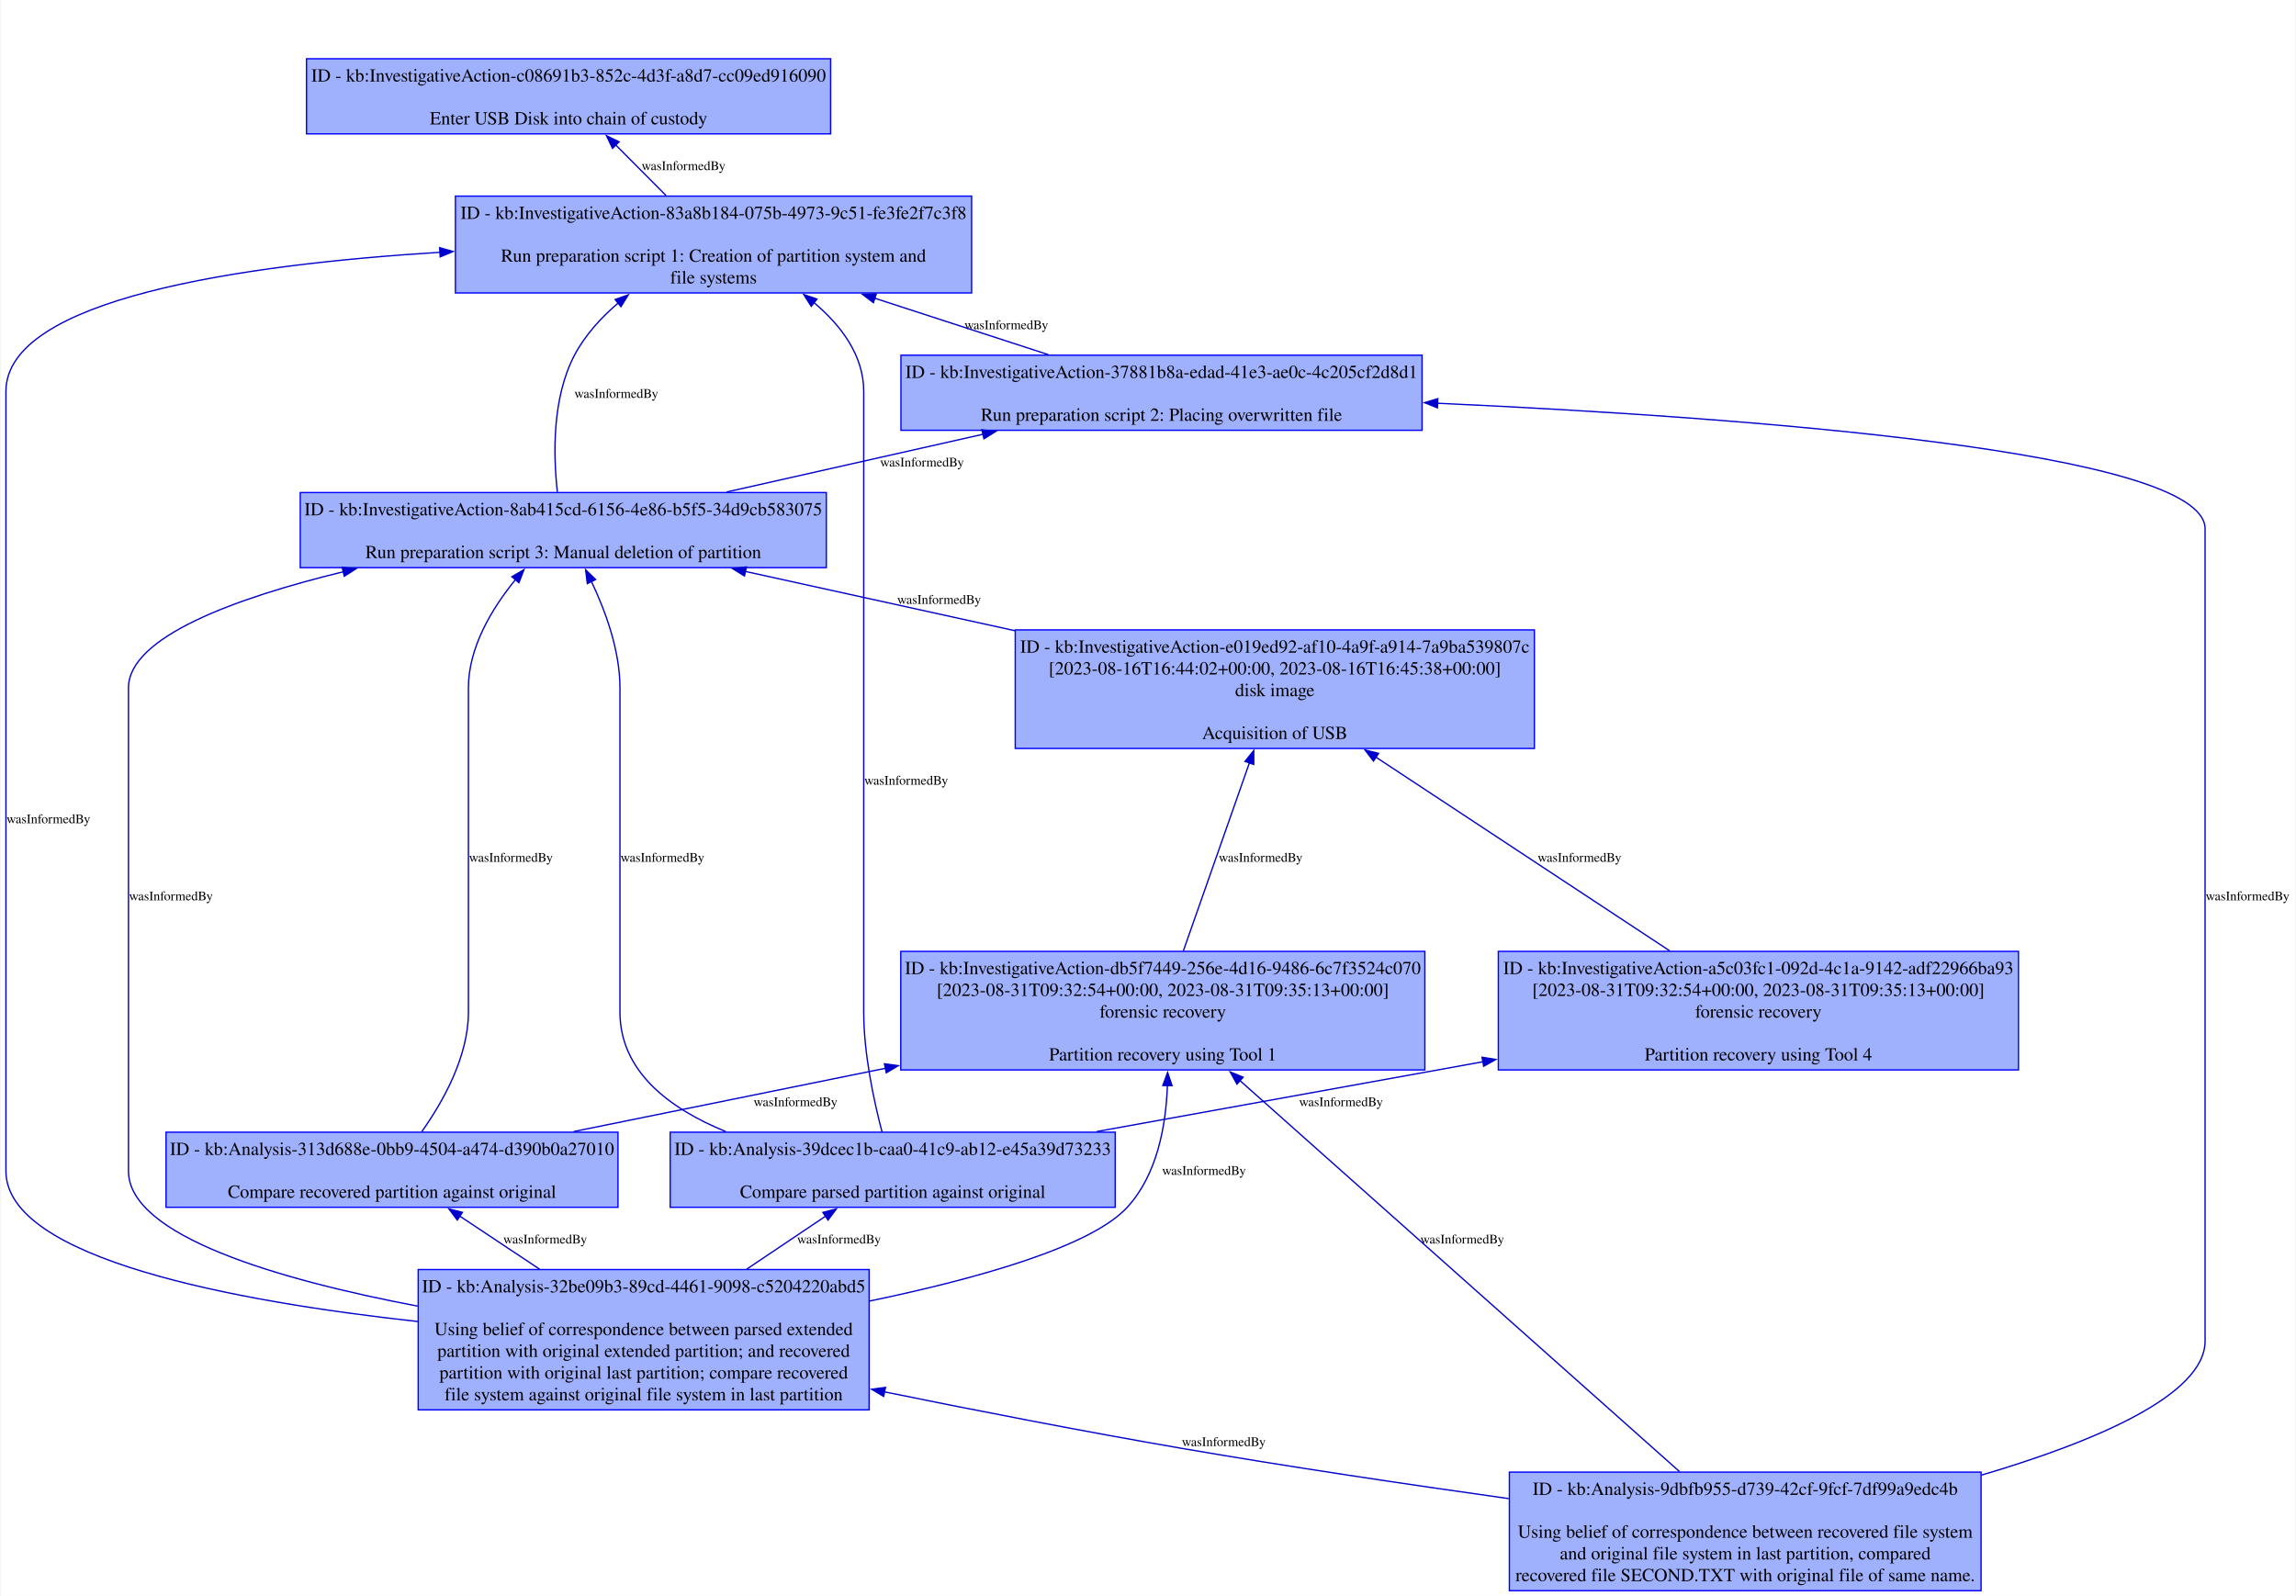
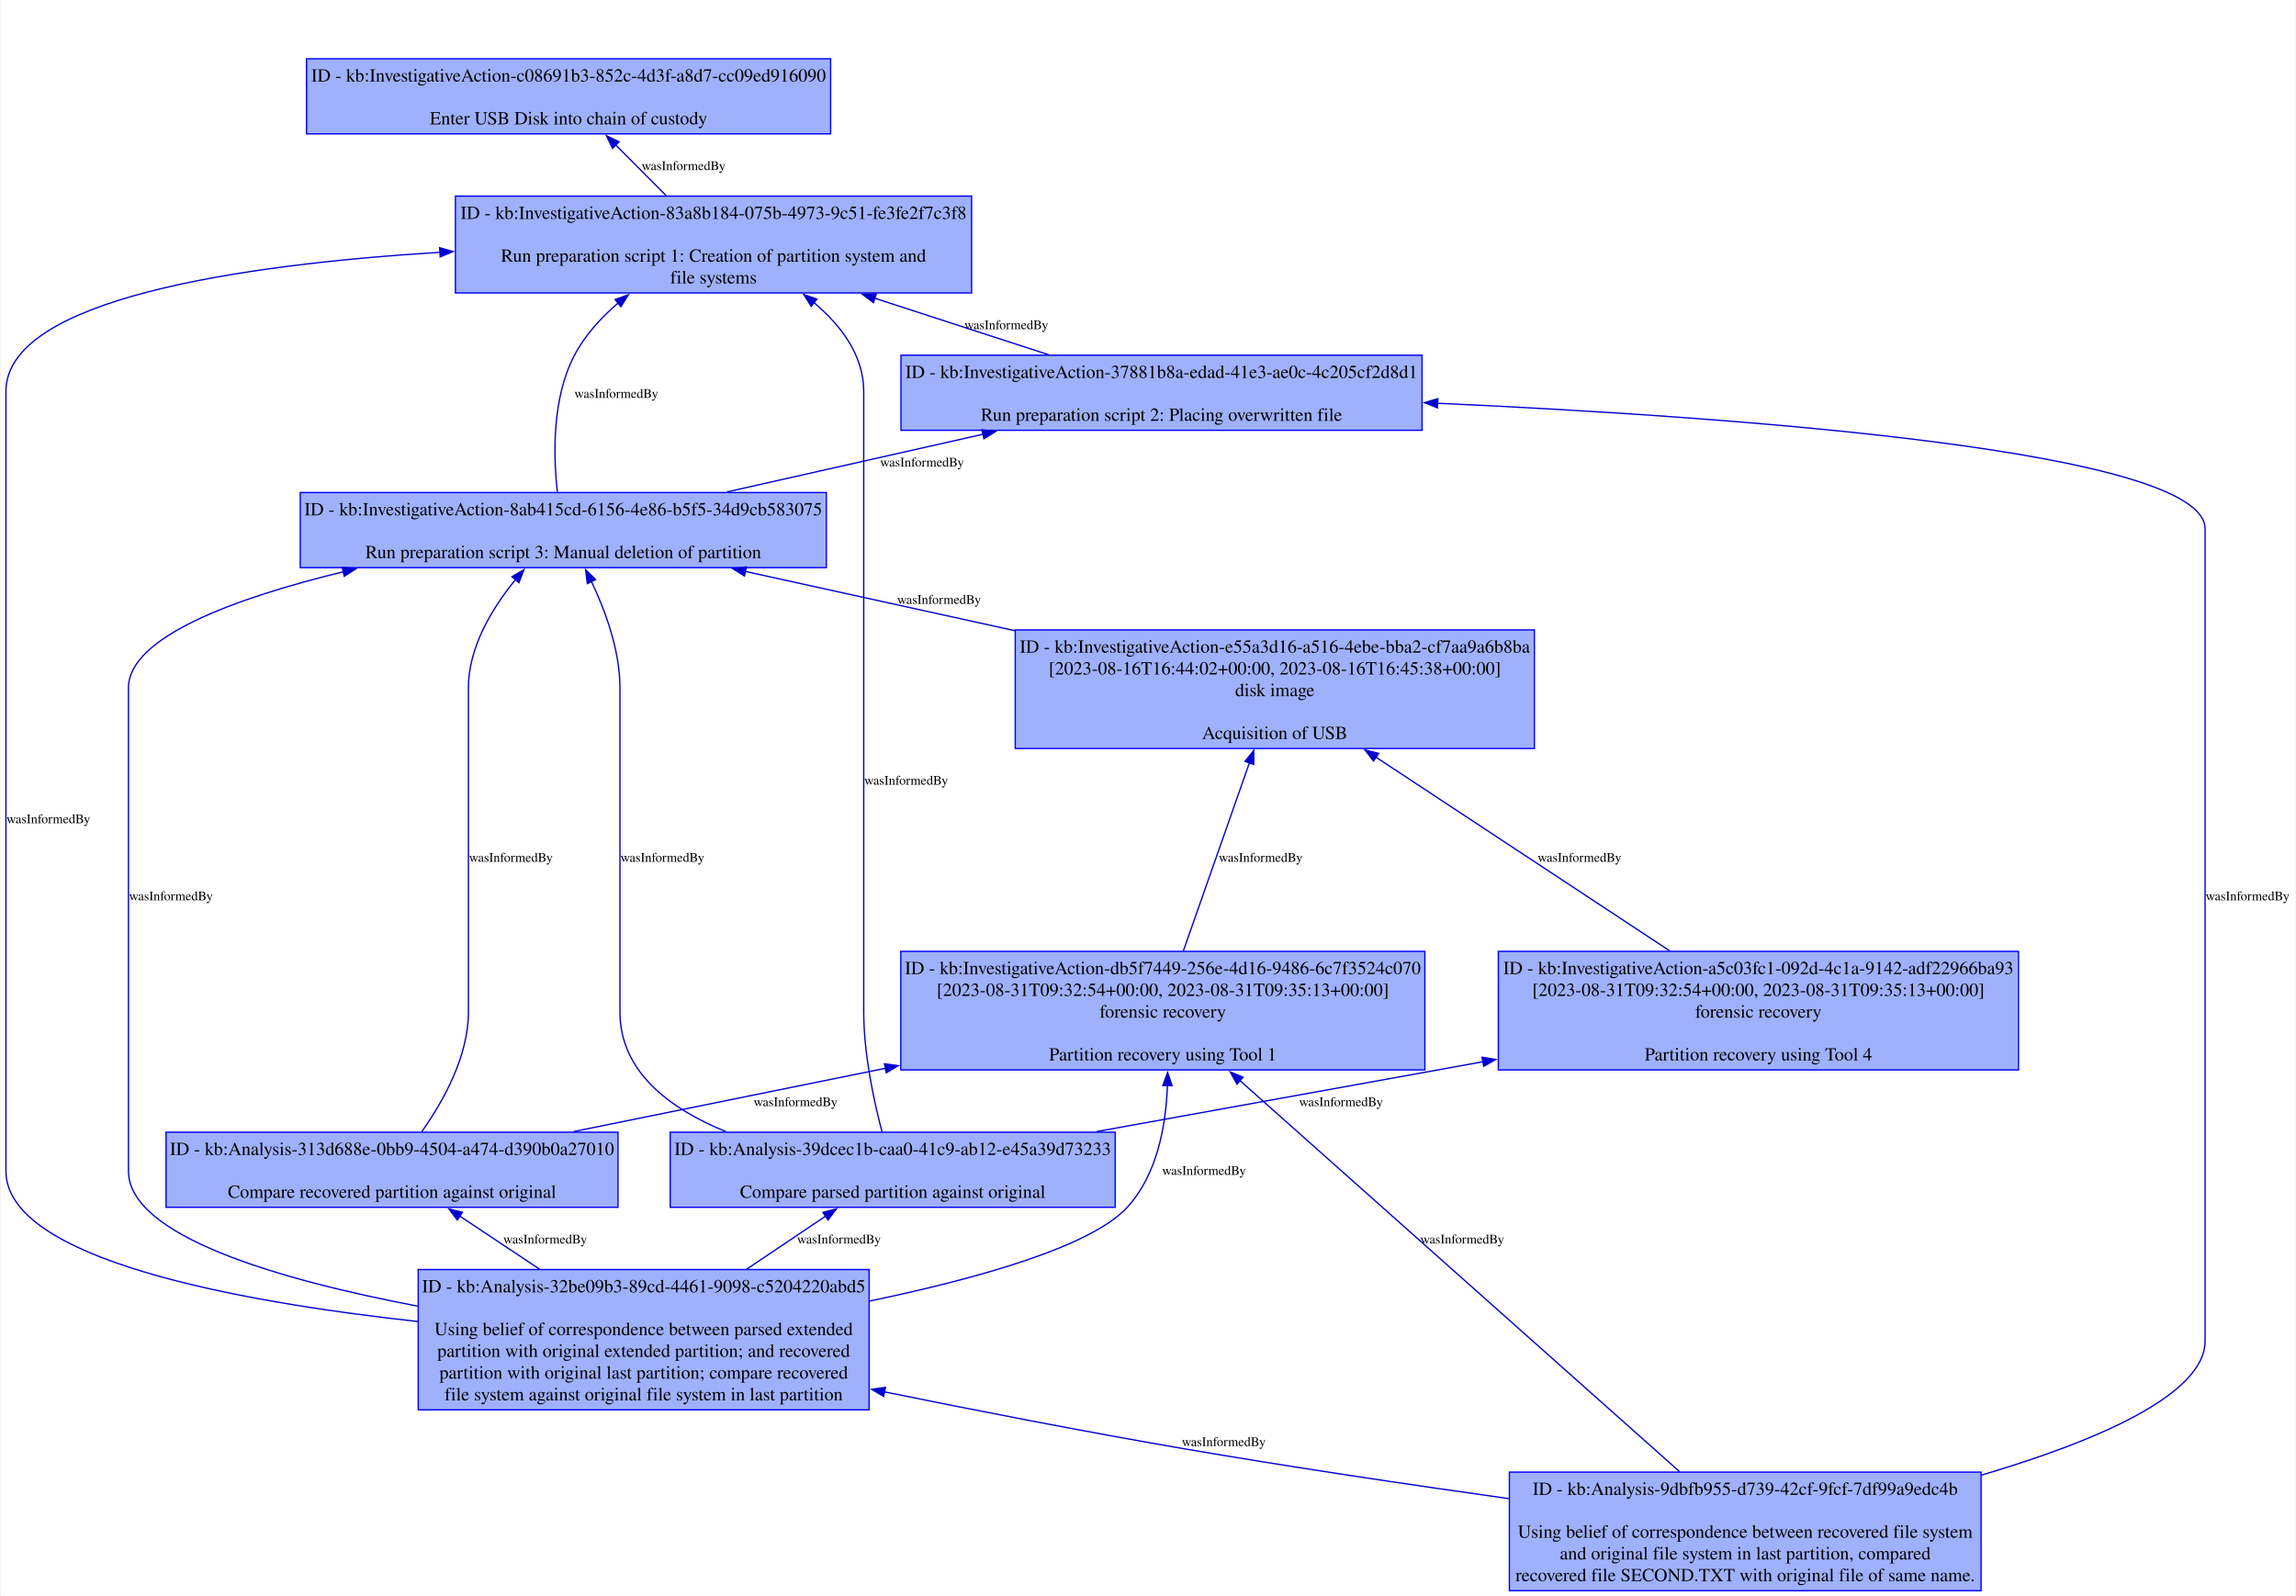
<svg xmlns="http://www.w3.org/2000/svg" xmlns:xlink="http://www.w3.org/1999/xlink" width="1742pt" height="1211pt" viewBox="0.00 0.00 1741.50 1211.35">
  <g id="graph0" class="graph" transform="scale(1 1) rotate(0) translate(4 1207.35)">
    <polygon fill="white" stroke="none" points="-4,4 -4,-1207.35 1737.5,-1207.35 1737.5,4 -4,4" />
    <g id="node1" class="node">
      <g id="a_node1">
        <a xlink:title="ID - http://example.org/kb/Analysis-313d688e-0bb9-4504-a474-d390b0a27010">
          <polygon fill="#9fb1fc" stroke="#0000ff" points="464.5,-348 121.5,-348 121.5,-291 464.5,-291 464.5,-348" />
          <text text-anchor="middle" x="293" y="-330.7" font-family="Times,serif" font-size="14.00">ID - kb:Analysis-313d688e-0bb9-4504-a474-d390b0a27010</text>
          <text text-anchor="middle" x="293" y="-298.2" font-family="Times,serif" font-size="14.00">Compare recovered partition against original</text>
        </a>
      </g>
    </g>
    <g id="node7" class="node">
      <g id="a_node7">
        <a xlink:title="ID - http://example.org/kb/InvestigativeAction-8ab415cd-6156-4e86-b5f5-34d9cb583075">
          <polygon fill="#9fb1fc" stroke="#0000ff" points="622.62,-833.5 223.37,-833.5 223.37,-776.5 622.62,-776.5 622.62,-833.5" />
          <text text-anchor="middle" x="423" y="-816.2" font-family="Times,serif" font-size="14.00">ID - kb:InvestigativeAction-8ab415cd-6156-4e86-b5f5-34d9cb583075</text>
          <text text-anchor="middle" x="423" y="-783.7" font-family="Times,serif" font-size="14.00">Run preparation script 3: Manual deletion of partition</text>
        </a>
      </g>
    </g>
    <g id="edge1" class="edge">
      <path fill="none" stroke="#0000cd" d="M315.59,-348.41C331.88,-371.37 351,-405.52 351,-439.25 351,-439.25 351,-439.25 351,-685.25 351,-715.98 368.84,-745.54 386.76,-767.48" />
      <polygon fill="#0000cd" stroke="#0000cd" points="383.99,-769.62 393.15,-774.95 389.31,-765.07 383.99,-769.62" />
      <text text-anchor="middle" x="383.25" y="-553.25" font-family="Times,serif" font-size="10.00">wasInformedBy</text>
    </g>
    <g id="node10" class="node">
      <g id="a_node10">
        <a xlink:title="ID - http://example.org/kb/InvestigativeAction-db5f7449-256e-4d16-9486-6c7f3524c070">
          <polygon fill="#9fb1fc" stroke="#0000ff" points="1076.88,-485.25 679.12,-485.25 679.12,-395.25 1076.88,-395.25 1076.88,-485.25" />
          <text text-anchor="middle" x="878" y="-467.95" font-family="Times,serif" font-size="14.00">ID - kb:InvestigativeAction-db5f7449-256e-4d16-9486-6c7f3524c070</text>
          <text text-anchor="middle" x="878" y="-451.45" font-family="Times,serif" font-size="14.00">[2023-08-31T09:32:54+00:00, 2023-08-31T09:35:13+00:00]</text>
          <text text-anchor="middle" x="878" y="-434.95" font-family="Times,serif" font-size="14.00">forensic recovery</text>
          <text text-anchor="middle" x="878" y="-402.45" font-family="Times,serif" font-size="14.00">Partition recovery using Tool 1</text>
        </a>
      </g>
    </g>
    <g id="edge2" class="edge">
      <path fill="none" stroke="#0000cd" d="M430.9,-348.49C501.47,-362.82 588.89,-380.56 667.67,-396.55" />
      <polygon fill="#0000cd" stroke="#0000cd" points="666.74,-399.94 677.24,-398.5 668.13,-393.08 666.74,-399.94" />
      <text text-anchor="middle" x="599.25" y="-367.75" font-family="Times,serif" font-size="10.00">wasInformedBy</text>
    </g>
    <g id="node2" class="node">
      <g id="a_node2">
        <a xlink:title="ID - http://example.org/kb/Analysis-32be09b3-89cd-4461-9098-c5204220abd5">
          <polygon fill="#9fb1fc" stroke="#0000ff" points="655.12,-243.75 312.88,-243.75 312.88,-137.25 655.12,-137.25 655.12,-243.75" />
          <text text-anchor="middle" x="484" y="-226.45" font-family="Times,serif" font-size="14.00">ID - kb:Analysis-32be09b3-89cd-4461-9098-c5204220abd5</text>
          <text text-anchor="middle" x="484" y="-193.95" font-family="Times,serif" font-size="14.00">Using belief of correspondence between parsed extended </text>
          <text text-anchor="middle" x="484" y="-177.45" font-family="Times,serif" font-size="14.00">partition with original extended partition; and recovered </text>
          <text text-anchor="middle" x="484" y="-160.95" font-family="Times,serif" font-size="14.00">partition with original last partition; compare recovered </text>
          <text text-anchor="middle" x="484" y="-144.45" font-family="Times,serif" font-size="14.00">file system against original file system in last partition</text>
        </a>
      </g>
    </g>
    <g id="edge3" class="edge">
      <path fill="none" stroke="#0000cd" d="M404.93,-244.07C384.48,-257.67 363,-271.96 344.38,-284.34" />
      <polygon fill="#0000cd" stroke="#0000cd" points="342.57,-281.33 336.18,-289.79 346.45,-287.16 342.57,-281.33" />
      <text text-anchor="middle" x="409.25" y="-263.5" font-family="Times,serif" font-size="10.00">wasInformedBy</text>
    </g>
    <g id="node3" class="node">
      <g id="a_node3">
        <a xlink:title="ID - http://example.org/kb/Analysis-39dcec1b-caa0-41c9-ab12-e45a39d73233">
          <polygon fill="#9fb1fc" stroke="#0000ff" points="841.88,-348 504.12,-348 504.12,-291 841.88,-291 841.88,-348" />
          <text text-anchor="middle" x="673" y="-330.7" font-family="Times,serif" font-size="14.00">ID - kb:Analysis-39dcec1b-caa0-41c9-ab12-e45a39d73233</text>
          <text text-anchor="middle" x="673" y="-298.2" font-family="Times,serif" font-size="14.00">Compare parsed partition against original</text>
        </a>
      </g>
    </g>
    <g id="edge4" class="edge">
      <path fill="none" stroke="#0000cd" d="M562.24,-244.07C582.47,-257.67 603.74,-271.96 622.16,-284.34" />
      <polygon fill="#0000cd" stroke="#0000cd" points="620.01,-287.11 630.26,-289.78 623.91,-281.3 620.01,-287.11" />
      <text text-anchor="middle" x="632.25" y="-263.5" font-family="Times,serif" font-size="10.00">wasInformedBy</text>
    </g>
    <g id="node6" class="node">
      <g id="a_node6">
        <a xlink:title="ID - http://example.org/kb/InvestigativeAction-83a8b184-075b-4973-9c51-fe3fe2f7c3f8">
          <polygon fill="#9fb1fc" stroke="#0000ff" points="732.88,-1058.5 341.12,-1058.5 341.12,-985 732.88,-985 732.88,-1058.5" />
          <text text-anchor="middle" x="537" y="-1041.2" font-family="Times,serif" font-size="14.00">ID - kb:InvestigativeAction-83a8b184-075b-4973-9c51-fe3fe2f7c3f8</text>
          <text text-anchor="middle" x="537" y="-1008.7" font-family="Times,serif" font-size="14.00">Run preparation script 1: Creation of partition system and </text>
          <text text-anchor="middle" x="537" y="-992.2" font-family="Times,serif" font-size="14.00">file systems</text>
        </a>
      </g>
    </g>
    <g id="edge5" class="edge">
      <path fill="none" stroke="#0000cd" d="M312.68,-204.28C173.45,-219.55 0,-251.93 0,-318.5 0,-318.5 0,-318.5 0,-910.25 0,-980.47 178.41,-1006.46 329.56,-1015.87" />
      <polygon fill="#0000cd" stroke="#0000cd" points="329.15,-1019.35 339.34,-1016.45 329.57,-1012.36 329.15,-1019.35" />
      <text text-anchor="middle" x="32.25" y="-582.5" font-family="Times,serif" font-size="10.00">wasInformedBy</text>
    </g>
    <g id="edge6" class="edge">
      <path fill="none" stroke="#0000cd" d="M312.5,-215.97C207.44,-235.96 93,-269.07 93,-318.5 93,-318.5 93,-318.5 93,-685.25 93,-723.93 174.27,-753.46 256.16,-773.4" />
      <polygon fill="#0000cd" stroke="#0000cd" points="255.17,-776.77 265.71,-775.68 256.79,-769.96 255.17,-776.77" />
      <text text-anchor="middle" x="125.25" y="-524" font-family="Times,serif" font-size="10.00">wasInformedBy</text>
    </g>
    <g id="edge7" class="edge">
      <path fill="none" stroke="#0000cd" d="M655.51,-219.85C737.39,-236.87 823.48,-261.04 851,-291 873.6,-315.6 880.37,-352.54 881.48,-383.39" />
      <polygon fill="#0000cd" stroke="#0000cd" points="877.98,-383.42 881.63,-393.37 884.98,-383.32 877.98,-383.42" />
      <text text-anchor="middle" x="909.25" y="-315.62" font-family="Times,serif" font-size="10.00">wasInformedBy</text>
    </g>
    <g id="edge8" class="edge">
      <path fill="none" stroke="#0000cd" d="M664.93,-348.07C658.65,-371.96 651,-407.59 651,-439.25 651,-439.25 651,-439.25 651,-910.25 651,-937.5 633.99,-960.19 613.12,-977.77" />
      <polygon fill="#0000cd" stroke="#0000cd" points="611.16,-974.85 605.49,-983.8 615.5,-980.34 611.16,-974.85" />
      <text text-anchor="middle" x="683.25" y="-611.75" font-family="Times,serif" font-size="10.00">wasInformedBy</text>
    </g>
    <g id="edge9" class="edge">
      <path fill="none" stroke="#0000cd" d="M546.33,-348.45C503.36,-365.99 466,-394.19 466,-439.25 466,-439.25 466,-439.25 466,-685.25 466,-713.45 455.14,-743.29 444.34,-766.01" />
      <polygon fill="#0000cd" stroke="#0000cd" points="441.25,-764.36 439.93,-774.87 447.52,-767.48 441.25,-764.36" />
      <text text-anchor="middle" x="498.25" y="-553.25" font-family="Times,serif" font-size="10.00">wasInformedBy</text>
    </g>
    <g id="node8" class="node">
      <g id="a_node8">
        <a xlink:title="ID - http://example.org/kb/InvestigativeAction-a5c03fc1-092d-4c1a-9142-adf22966ba93">
          <polygon fill="#9fb1fc" stroke="#0000ff" points="1527.38,-485.25 1132.62,-485.25 1132.62,-395.25 1527.38,-395.25 1527.38,-485.25" />
          <text text-anchor="middle" x="1330" y="-467.95" font-family="Times,serif" font-size="14.00">ID - kb:InvestigativeAction-a5c03fc1-092d-4c1a-9142-adf22966ba93</text>
          <text text-anchor="middle" x="1330" y="-451.45" font-family="Times,serif" font-size="14.00">[2023-08-31T09:32:54+00:00, 2023-08-31T09:35:13+00:00]</text>
          <text text-anchor="middle" x="1330" y="-434.95" font-family="Times,serif" font-size="14.00">forensic recovery</text>
          <text text-anchor="middle" x="1330" y="-402.45" font-family="Times,serif" font-size="14.00">Partition recovery using Tool 4</text>
        </a>
      </g>
    </g>
    <g id="edge10" class="edge">
      <path fill="none" stroke="#0000cd" d="M827.87,-348.49C915.36,-364.31 1025.91,-384.29 1120.99,-401.47" />
      <polygon fill="#0000cd" stroke="#0000cd" points="1120.26,-404.9 1130.72,-403.23 1121.5,-398.01 1120.26,-404.9" />
      <text text-anchor="middle" x="1013.25" y="-367.75" font-family="Times,serif" font-size="10.00">wasInformedBy</text>
    </g>
    <g id="node4" class="node">
      <g id="a_node4">
        <a xlink:title="ID - http://example.org/kb/Analysis-9dbfb955-d739-42cf-9fcf-7df99a9edc4b">
          <polygon fill="#9fb1fc" stroke="#0000ff" points="1499,-90 1141,-90 1141,0 1499,0 1499,-90" />
          <text text-anchor="middle" x="1320" y="-72.7" font-family="Times,serif" font-size="14.00">ID - kb:Analysis-9dbfb955-d739-42cf-9fcf-7df99a9edc4b</text>
          <text text-anchor="middle" x="1320" y="-40.2" font-family="Times,serif" font-size="14.00">Using belief of correspondence between recovered file system</text>
          <text text-anchor="middle" x="1320" y="-23.7" font-family="Times,serif" font-size="14.00"> and original file system in last partition, compared </text>
          <text text-anchor="middle" x="1320" y="-7.2" font-family="Times,serif" font-size="14.00">recovered file SECOND.TXT with original file of same name.</text>
        </a>
      </g>
    </g>
    <g id="edge11" class="edge">
      <path fill="none" stroke="#0000cd" d="M1140.53,-69.88C1063.96,-80.62 973.71,-94.02 892.5,-108 818.42,-120.75 737.16,-136.58 666.75,-150.89" />
      <polygon fill="#0000cd" stroke="#0000cd" points="666.13,-147.45 657.03,-152.87 667.53,-154.31 666.13,-147.45" />
      <text text-anchor="middle" x="924.25" y="-109.75" font-family="Times,serif" font-size="10.00">wasInformedBy</text>
    </g>
    <g id="node5" class="node">
      <g id="a_node5">
        <a xlink:title="ID - http://example.org/kb/InvestigativeAction-37881b8a-edad-41e3-ae0c-4c205cf2d8d1">
          <polygon fill="#9fb1fc" stroke="#0000ff" points="1074.75,-937.75 679.25,-937.75 679.25,-880.75 1074.75,-880.75 1074.75,-937.75" />
          <text text-anchor="middle" x="877" y="-920.45" font-family="Times,serif" font-size="14.00">ID - kb:InvestigativeAction-37881b8a-edad-41e3-ae0c-4c205cf2d8d1</text>
          <text text-anchor="middle" x="877" y="-887.95" font-family="Times,serif" font-size="14.00">Run preparation script 2: Placing overwritten file</text>
        </a>
      </g>
    </g>
    <g id="edge12" class="edge">
      <path fill="none" stroke="#0000cd" d="M1499.36,-87.73C1584.96,-113.03 1669,-148.35 1669,-189.5 1669,-189.5 1669,-189.5 1669,-806 1669,-864.8 1321.14,-890.58 1086.5,-901.27" />
      <polygon fill="#0000cd" stroke="#0000cd" points="1086.41,-897.77 1076.58,-901.72 1086.73,-904.76 1086.41,-897.77" />
      <text text-anchor="middle" x="1701.25" y="-524" font-family="Times,serif" font-size="10.00">wasInformedBy</text>
    </g>
    <g id="edge13" class="edge">
      <path fill="none" stroke="#0000cd" d="M1270.16,-90.35C1187.89,-163.54 1024.11,-309.26 936.49,-387.21" />
      <polygon fill="#0000cd" stroke="#0000cd" points="934.28,-384.5 929.13,-393.76 938.93,-389.73 934.28,-384.5" />
      <text text-anchor="middle" x="1105.25" y="-263.5" font-family="Times,serif" font-size="10.00">wasInformedBy</text>
    </g>
    <g id="edge14" class="edge">
      <path fill="none" stroke="#0000cd" d="M791.2,-938.13C751.22,-951.13 702.93,-966.82 659.22,-981.03" />
      <polygon fill="#0000cd" stroke="#0000cd" points="658.37,-977.62 649.94,-984.04 660.54,-984.28 658.37,-977.62" />
      <text text-anchor="middle" x="759.25" y="-957.5" font-family="Times,serif" font-size="10.00">wasInformedBy</text>
    </g>
    <g id="node9" class="node">
      <g id="a_node9">
        <a xlink:title="ID - http://example.org/kb/InvestigativeAction-c08691b3-852c-4d3f-a8d7-cc09ed916090">
          <polygon fill="#9fb1fc" stroke="#0000ff" points="625.88,-1162.75 228.12,-1162.75 228.12,-1105.75 625.88,-1105.75 625.88,-1162.75" />
          <text text-anchor="middle" x="427" y="-1145.45" font-family="Times,serif" font-size="14.00">ID - kb:InvestigativeAction-c08691b3-852c-4d3f-a8d7-cc09ed916090</text>
          <text text-anchor="middle" x="427" y="-1112.95" font-family="Times,serif" font-size="14.00">Enter USB Disk into chain of custody</text>
        </a>
      </g>
    </g>
    <g id="edge15" class="edge">
      <path fill="none" stroke="#0000cd" d="M500.98,-1058.93C488.65,-1071.32 474.86,-1085.17 462.56,-1097.53" />
      <polygon fill="#0000cd" stroke="#0000cd" points="460.36,-1094.77 455.79,-1104.33 465.33,-1099.71 460.36,-1094.77" />
      <text text-anchor="middle" x="514.25" y="-1078.25" font-family="Times,serif" font-size="10.00">wasInformedBy</text>
    </g>
    <g id="edge16" class="edge">
      <path fill="none" stroke="#0000cd" d="M547.06,-833.94C607.37,-847.52 679.97,-863.88 741.7,-877.78" />
      <polygon fill="#0000cd" stroke="#0000cd" points="740.7,-881.14 751.22,-879.92 742.24,-874.31 740.7,-881.14" />
      <text text-anchor="middle" x="695.25" y="-853.25" font-family="Times,serif" font-size="10.00">wasInformedBy</text>
    </g>
    <g id="edge17" class="edge">
      <path fill="none" stroke="#0000cd" d="M418.49,-833.99C415.37,-861.94 414.42,-905.29 431.5,-937.75 439.47,-952.89 451.54,-966.18 464.71,-977.42" />
      <polygon fill="#0000cd" stroke="#0000cd" points="462.34,-980 472.32,-983.56 466.74,-974.56 462.34,-980" />
      <text text-anchor="middle" x="463.25" y="-905.37" font-family="Times,serif" font-size="10.00">wasInformedBy</text>
    </g>
    <g id="node11" class="node">
      <g id="a_node11">
-         <a xlink:title="ID - http://example.org/kb/InvestigativeAction-e019ed92-af10-4a9f-a914-7a9ba539807c">
+         <a xlink:title="ID - http://example.org/kb/InvestigativeAction-e55a3d16-a516-4ebe-bba2-cf7aa9a6b8ba">
          <polygon fill="#9fb1fc" stroke="#0000ff" points="1160,-729.25 766,-729.25 766,-639.25 1160,-639.25 1160,-729.25" />
-           <text text-anchor="middle" x="963" y="-711.95" font-family="Times,serif" font-size="14.00">ID - kb:InvestigativeAction-e019ed92-af10-4a9f-a914-7a9ba539807c</text>
+           <text text-anchor="middle" x="963" y="-711.95" font-family="Times,serif" font-size="14.00">ID - kb:InvestigativeAction-e55a3d16-a516-4ebe-bba2-cf7aa9a6b8ba</text>
          <text text-anchor="middle" x="963" y="-695.45" font-family="Times,serif" font-size="14.00">[2023-08-16T16:44:02+00:00, 2023-08-16T16:45:38+00:00]</text>
          <text text-anchor="middle" x="963" y="-678.95" font-family="Times,serif" font-size="14.00">disk image</text>
          <text text-anchor="middle" x="963" y="-646.45" font-family="Times,serif" font-size="14.00">Acquisition of USB</text>
        </a>
      </g>
    </g>
    <g id="edge18" class="edge">
      <path fill="none" stroke="#0000cd" d="M1262.69,-485.64C1199.67,-527.19 1105.6,-589.22 1039.71,-632.67" />
      <polygon fill="#0000cd" stroke="#0000cd" points="1037.88,-629.68 1031.46,-638.11 1041.74,-635.52 1037.88,-629.68" />
      <text text-anchor="middle" x="1194.25" y="-553.25" font-family="Times,serif" font-size="10.00">wasInformedBy</text>
    </g>
    <g id="edge19" class="edge">
      <path fill="none" stroke="#0000cd" d="M893.59,-485.64C907.73,-525.89 928.62,-585.36 943.78,-628.54" />
      <polygon fill="#0000cd" stroke="#0000cd" points="940.39,-629.44 947.01,-637.72 947,-627.12 940.39,-629.44" />
      <text text-anchor="middle" x="952.25" y="-553.25" font-family="Times,serif" font-size="10.00">wasInformedBy</text>
    </g>
    <g id="edge20" class="edge">
      <path fill="none" stroke="#0000cd" d="M765.76,-728.63C697.83,-743.56 623.26,-759.96 561.07,-773.64" />
      <polygon fill="#0000cd" stroke="#0000cd" points="560.5,-770.18 551.49,-775.75 562,-777.02 560.5,-770.18" />
      <text text-anchor="middle" x="708.25" y="-749" font-family="Times,serif" font-size="10.00">wasInformedBy</text>
    </g>
  </g>
</svg>
